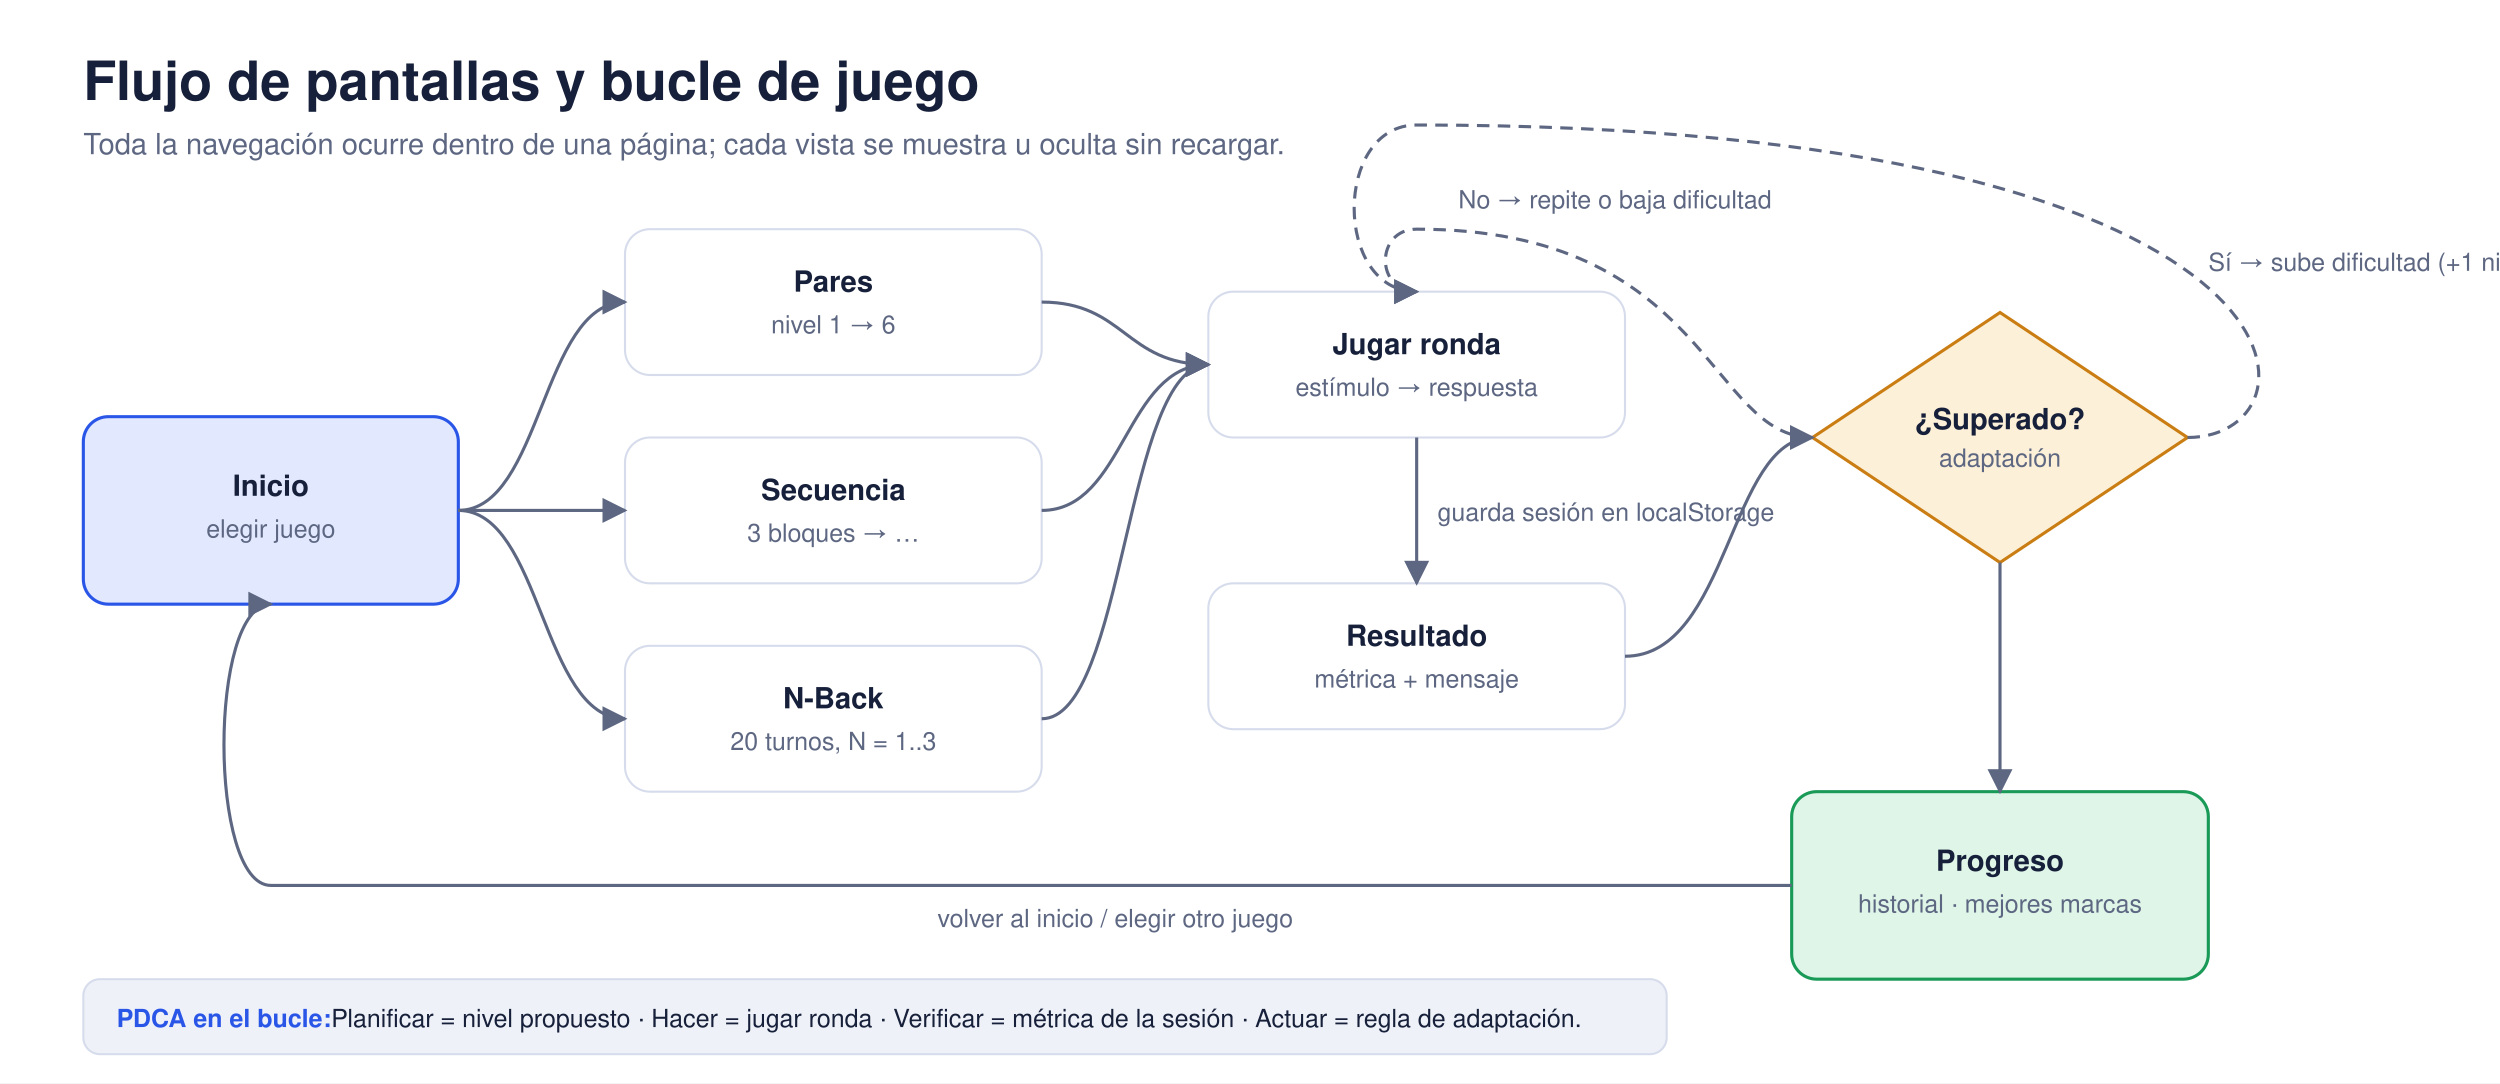
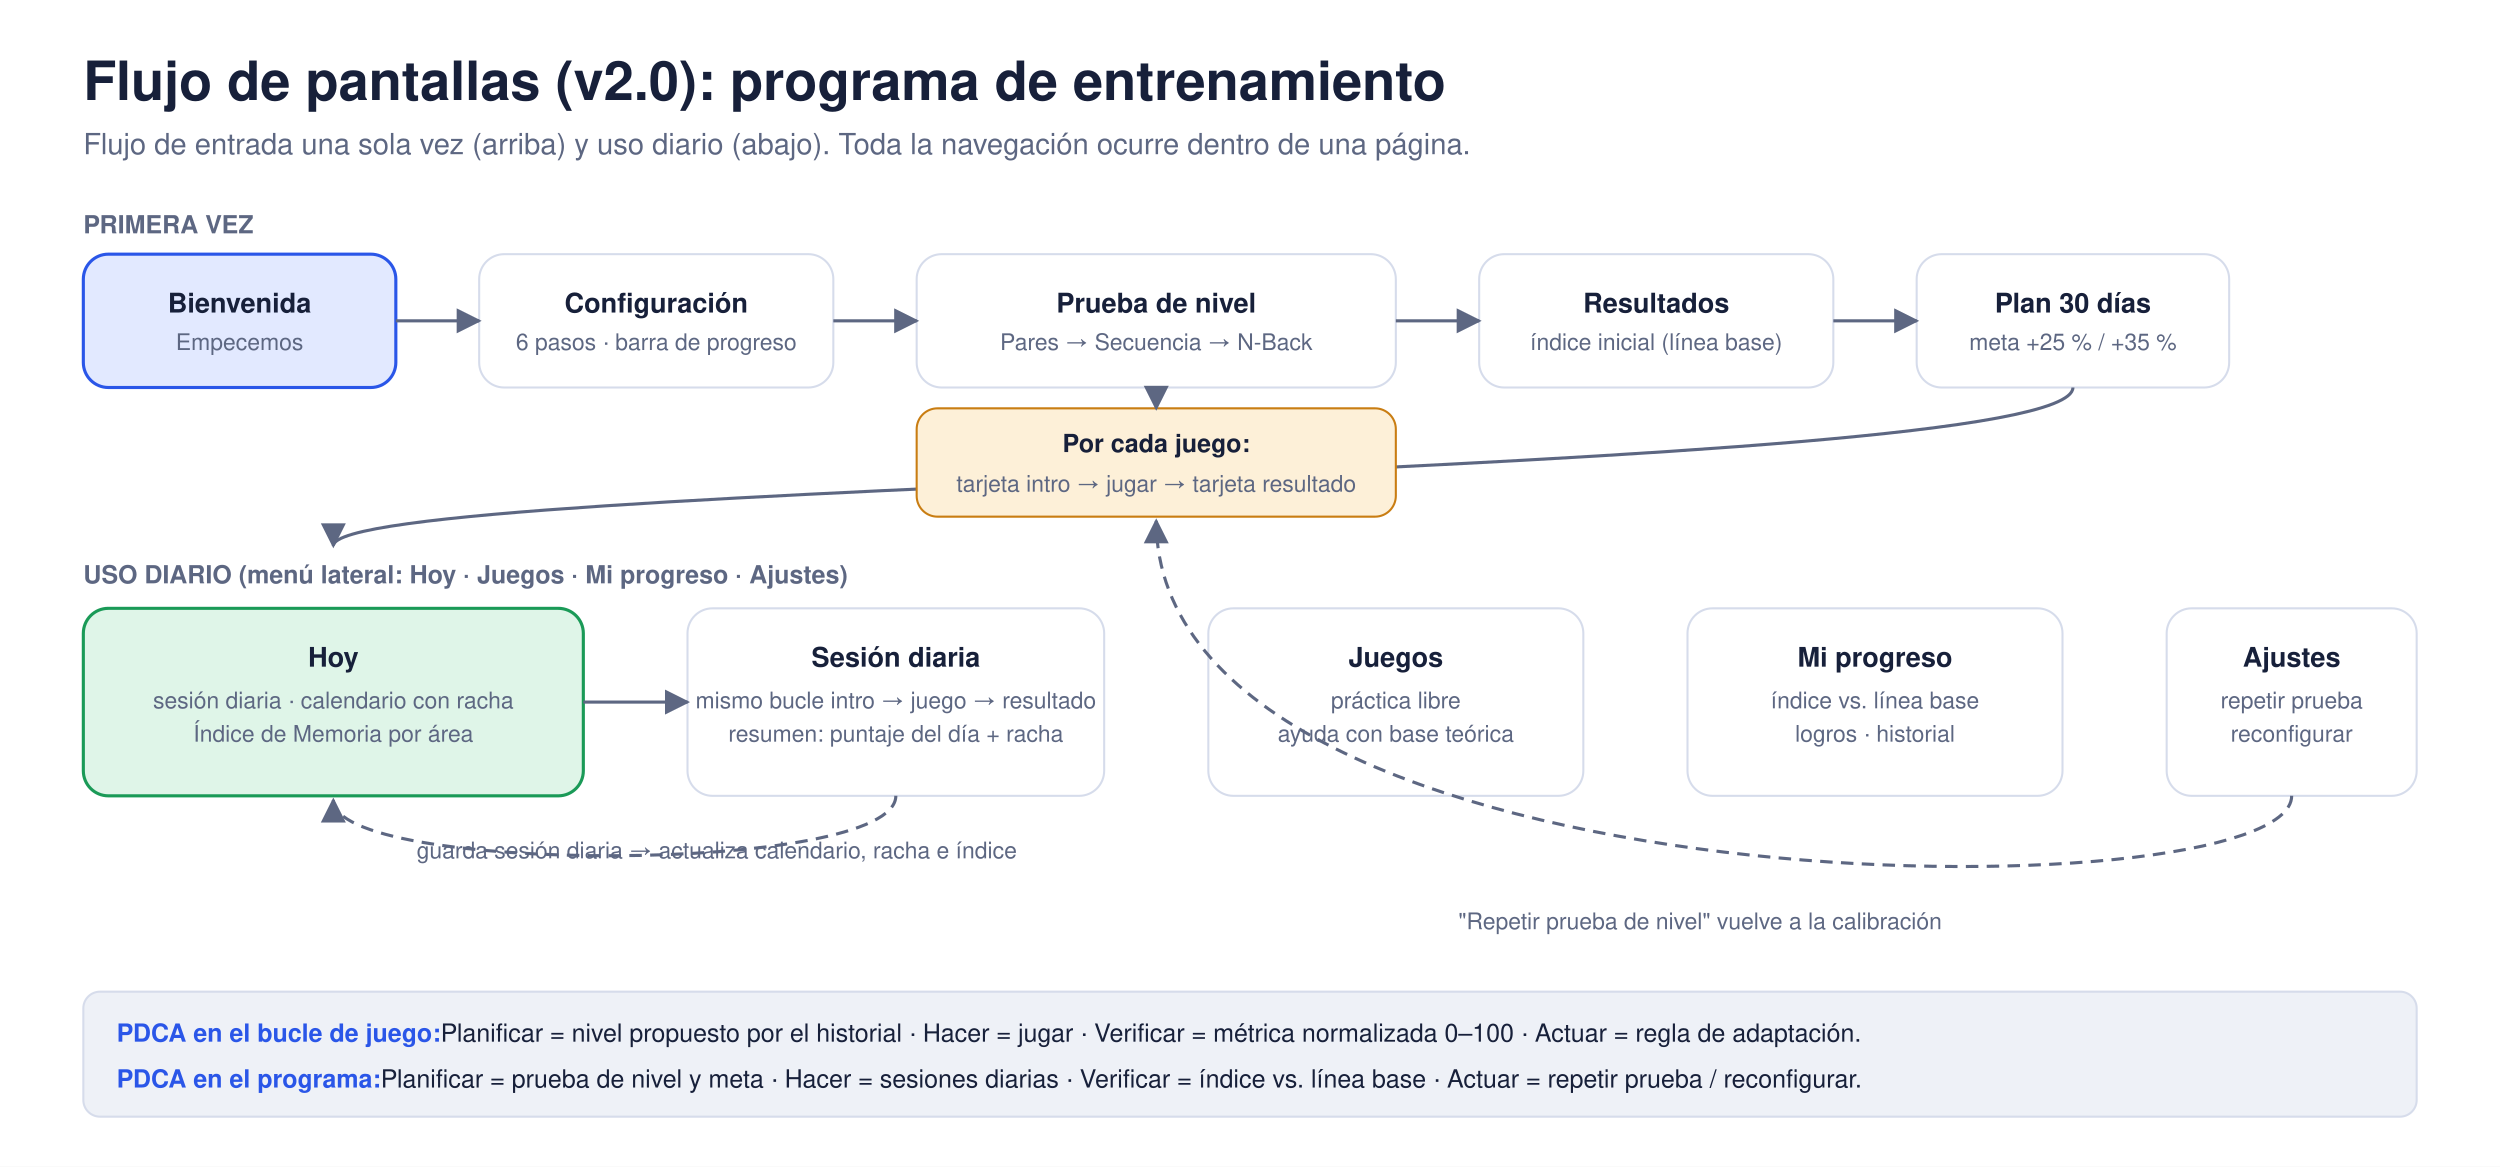
- <svg xmlns="http://www.w3.org/2000/svg" viewBox="0 0 1200 520" width="1200" height="520" font-family="Segoe UI, Helvetica, Arial, sans-serif">
+ <svg xmlns="http://www.w3.org/2000/svg" viewBox="0 0 1200 560" width="1200" height="560" font-family="Segoe UI, Helvetica, Arial, sans-serif">
  <defs>
    <marker id="f" viewBox="0 0 10 10" refX="9" refY="5" markerWidth="8" markerHeight="8" orient="auto">
      <path d="M0 0L10 5L0 10z" fill="#5d6782" />
    </marker>
  </defs>
-   <rect width="1200" height="520" fill="#ffffff" />
-   <text x="40" y="48" font-size="26" font-weight="700" fill="#17203a">Flujo de pantallas y bucle de juego</text>
-   <text x="40" y="74" font-size="14" fill="#5d6782">Toda la navegación ocurre dentro de una página; cada vista se muestra u oculta sin recargar.</text>
-   <g font-size="14" font-weight="700" fill="#17203a" text-anchor="middle">
-     <rect x="40" y="200" width="180" height="90" rx="12" fill="#e2e9ff" stroke="#2a56e8" stroke-width="1.5" />
-     <text x="130" y="238">Inicio</text>
-     <text x="130" y="258" font-size="12" font-weight="400" fill="#5d6782">elegir juego</text>
-     <rect x="300" y="110" width="200" height="70" rx="12" fill="#ffffff" stroke="#d6dceb" />
-     <text x="400" y="140">Pares</text>
-     <text x="400" y="160" font-size="12" font-weight="400" fill="#5d6782">nivel 1 → 6</text>
-     <rect x="300" y="210" width="200" height="70" rx="12" fill="#ffffff" stroke="#d6dceb" />
-     <text x="400" y="240">Secuencia</text>
-     <text x="400" y="260" font-size="12" font-weight="400" fill="#5d6782">3 bloques → …</text>
-     <rect x="300" y="310" width="200" height="70" rx="12" fill="#ffffff" stroke="#d6dceb" />
-     <text x="400" y="340">N-Back</text>
-     <text x="400" y="360" font-size="12" font-weight="400" fill="#5d6782">20 turnos, N = 1..3</text>
-     <rect x="580" y="140" width="200" height="70" rx="12" fill="#ffffff" stroke="#d6dceb" />
-     <text x="680" y="170">Jugar ronda</text>
-     <text x="680" y="190" font-size="12" font-weight="400" fill="#5d6782">estímulo → respuesta</text>
-     <rect x="580" y="280" width="200" height="70" rx="12" fill="#ffffff" stroke="#d6dceb" />
-     <text x="680" y="310">Resultado</text>
-     <text x="680" y="330" font-size="12" font-weight="400" fill="#5d6782">métrica + mensaje</text>
-     <path d="M960 150 L1050 210 L960 270 L870 210 Z" fill="#fdf0d8" stroke="#c97d12" stroke-width="1.5" />
-     <text x="960" y="206">¿Superado?</text>
-     <text x="960" y="224" font-size="12" font-weight="400" fill="#5d6782">adaptación</text>
-     <rect x="860" y="380" width="200" height="90" rx="12" fill="#dff5e8" stroke="#1a9a57" stroke-width="1.5" />
-     <text x="960" y="418">Progreso</text>
-     <text x="960" y="438" font-size="12" font-weight="400" fill="#5d6782">historial · mejores marcas</text>
+   <rect width="1200" height="560" fill="#ffffff" />
+   <text x="40" y="48" font-size="26" font-weight="700" fill="#17203a">Flujo de pantallas (v2.0): programa de entrenamiento</text>
+   <text x="40" y="74" font-size="14" fill="#5d6782">Flujo de entrada una sola vez (arriba) y uso diario (abajo). Toda la navegación ocurre dentro de una página.</text>
+   <text x="40" y="112" font-size="12" font-weight="700" fill="#5d6782">PRIMERA VEZ</text>
+   <g font-size="13" font-weight="700" fill="#17203a" text-anchor="middle">
+     <rect x="40" y="122" width="150" height="64" rx="12" fill="#e2e9ff" stroke="#2a56e8" stroke-width="1.5" />
+     <text x="115" y="150">Bienvenida</text>
+     <text x="115" y="168" font-size="11" font-weight="400" fill="#5d6782">Empecemos</text>
+     <rect x="230" y="122" width="170" height="64" rx="12" fill="#ffffff" stroke="#d6dceb" />
+     <text x="315" y="150">Configuración</text>
+     <text x="315" y="168" font-size="11" font-weight="400" fill="#5d6782">6 pasos · barra de progreso</text>
+     <rect x="440" y="122" width="230" height="64" rx="12" fill="#ffffff" stroke="#d6dceb" />
+     <text x="555" y="150">Prueba de nivel</text>
+     <text x="555" y="168" font-size="11" font-weight="400" fill="#5d6782">Pares → Secuencia → N-Back</text>
+     <rect x="710" y="122" width="170" height="64" rx="12" fill="#ffffff" stroke="#d6dceb" />
+     <text x="795" y="150">Resultados</text>
+     <text x="795" y="168" font-size="11" font-weight="400" fill="#5d6782">índice inicial (línea base)</text>
+     <rect x="920" y="122" width="150" height="64" rx="12" fill="#ffffff" stroke="#d6dceb" />
+     <text x="995" y="150">Plan 30 días</text>
+     <text x="995" y="168" font-size="11" font-weight="400" fill="#5d6782">meta +25 % / +35 %</text>
  </g>
  <g stroke="#5d6782" stroke-width="1.5" fill="none" marker-end="url(#f)">
-     <path d="M220 245 C260 245 260 145 300 145" />
-     <path d="M220 245 H300" />
-     <path d="M220 245 C260 245 260 345 300 345" />
-     <path d="M500 145 C540 145 540 175 580 175" />
-     <path d="M500 245 C540 245 540 175 580 175" />
-     <path d="M500 345 C540 345 540 175 580 175" />
-     <path d="M680 210 V280" />
-     <path d="M780 315 C830 315 830 210 870 210" />
-     <path d="M960 270 V380" />
-     <path d="M1050 210 C1120 210 1120 60 680 60 C640 60 640 140 680 140" stroke-dasharray="6 4" />
-     <path d="M870 210 C820 210 820 110 680 110 C660 110 660 140 680 140" stroke-dasharray="6 4" />
-     <path d="M860 425 C600 425 400 425 130 425 C100 425 100 290 130 290" />
+     <path d="M190 154 H230" />
+     <path d="M400 154 H440" />
+     <path d="M670 154 H710" />
+     <path d="M880 154 H920" />
+     <path d="M995 186 C 995 230, 160 230, 160 262" />
  </g>
-   <g font-size="12" fill="#5d6782">
-     <text x="690" y="250">guarda sesión en localStorage</text>
-     <text x="1060" y="130">Sí → sube dificultad (+1 nivel, +1 bloque, N+1)</text>
-     <text x="700" y="100">No → repite o baja dificultad</text>
-     <text x="450" y="445">volver al inicio / elegir otro juego</text>
+   <rect x="440" y="196" width="230" height="52" rx="10" fill="#fdf0d8" stroke="#c97d12" />
+   <text x="555" y="217" font-size="12" font-weight="700" fill="#17203a" text-anchor="middle">Por cada juego:</text>
+   <text x="555" y="236" font-size="11" fill="#5d6782" text-anchor="middle">tarjeta intro → jugar → tarjeta resultado</text>
+   <path d="M555 186 V196" stroke="#c97d12" stroke-width="1.5" fill="none" marker-end="url(#f)" />
+   <text x="40" y="280" font-size="12" font-weight="700" fill="#5d6782">USO DIARIO (menú lateral: Hoy · Juegos · Mi progreso · Ajustes)</text>
+   <g font-size="13" font-weight="700" fill="#17203a" text-anchor="middle">
+     <rect x="40" y="292" width="240" height="90" rx="12" fill="#dff5e8" stroke="#1a9a57" stroke-width="1.5" />
+     <text x="160" y="320">Hoy</text>
+     <text x="160" y="340" font-size="11" font-weight="400" fill="#5d6782">sesión diaria · calendario con racha</text>
+     <text x="160" y="356" font-size="11" font-weight="400" fill="#5d6782">Índice de Memoria por área</text>
+     <rect x="330" y="292" width="200" height="90" rx="12" fill="#ffffff" stroke="#d6dceb" />
+     <text x="430" y="320">Sesión diaria</text>
+     <text x="430" y="340" font-size="11" font-weight="400" fill="#5d6782">mismo bucle intro → juego → resultado</text>
+     <text x="430" y="356" font-size="11" font-weight="400" fill="#5d6782">resumen: puntaje del día + racha</text>
+     <rect x="580" y="292" width="180" height="90" rx="12" fill="#ffffff" stroke="#d6dceb" />
+     <text x="670" y="320">Juegos</text>
+     <text x="670" y="340" font-size="11" font-weight="400" fill="#5d6782">práctica libre</text>
+     <text x="670" y="356" font-size="11" font-weight="400" fill="#5d6782">ayuda con base teórica</text>
+     <rect x="810" y="292" width="180" height="90" rx="12" fill="#ffffff" stroke="#d6dceb" />
+     <text x="900" y="320">Mi progreso</text>
+     <text x="900" y="340" font-size="11" font-weight="400" fill="#5d6782">índice vs. línea base</text>
+     <text x="900" y="356" font-size="11" font-weight="400" fill="#5d6782">logros · historial</text>
+     <rect x="1040" y="292" width="120" height="90" rx="12" fill="#ffffff" stroke="#d6dceb" />
+     <text x="1100" y="320">Ajustes</text>
+     <text x="1100" y="340" font-size="11" font-weight="400" fill="#5d6782">repetir prueba</text>
+     <text x="1100" y="356" font-size="11" font-weight="400" fill="#5d6782">reconfigurar</text>
  </g>
-   <rect x="40" y="470" width="760" height="36" rx="8" fill="#eef1f7" stroke="#d6dceb" />
-   <text x="56" y="493" font-size="12" fill="#17203a">
-     <tspan font-weight="700" fill="#2a56e8">PDCA en el bucle: </tspan>Planificar = nivel propuesto · Hacer = jugar ronda · Verificar = métrica de la sesión · Actuar = regla de adaptación.</text>
+   <g stroke="#5d6782" stroke-width="1.5" fill="none" marker-end="url(#f)">
+     <path d="M280 337 H330" />
+     <path d="M430 382 C 430 420, 160 420, 160 384" stroke-dasharray="6 4" />
+     <path d="M1100 382 C 1100 440, 555 440, 555 250" stroke-dasharray="6 4" />
+   </g>
+   <text x="200" y="412" font-size="11" fill="#5d6782">guarda sesión diaria → actualiza calendario, racha e índice</text>
+   <text x="700" y="446" font-size="11" fill="#5d6782">"Repetir prueba de nivel" vuelve a la calibración</text>
+   <rect x="40" y="476" width="1120" height="60" rx="8" fill="#eef1f7" stroke="#d6dceb" />
+   <text x="56" y="500" font-size="12" fill="#17203a">
+     <tspan font-weight="700" fill="#2a56e8">PDCA en el bucle de juego: </tspan>Planificar = nivel propuesto por el historial · Hacer = jugar · Verificar = métrica normalizada 0–100 · Actuar = regla de adaptación.</text>
+   <text x="56" y="522" font-size="12" fill="#17203a">
+     <tspan font-weight="700" fill="#2a56e8">PDCA en el programa: </tspan>Planificar = prueba de nivel y meta · Hacer = sesiones diarias · Verificar = índice vs. línea base · Actuar = repetir prueba / reconfigurar.</text>
</svg>
